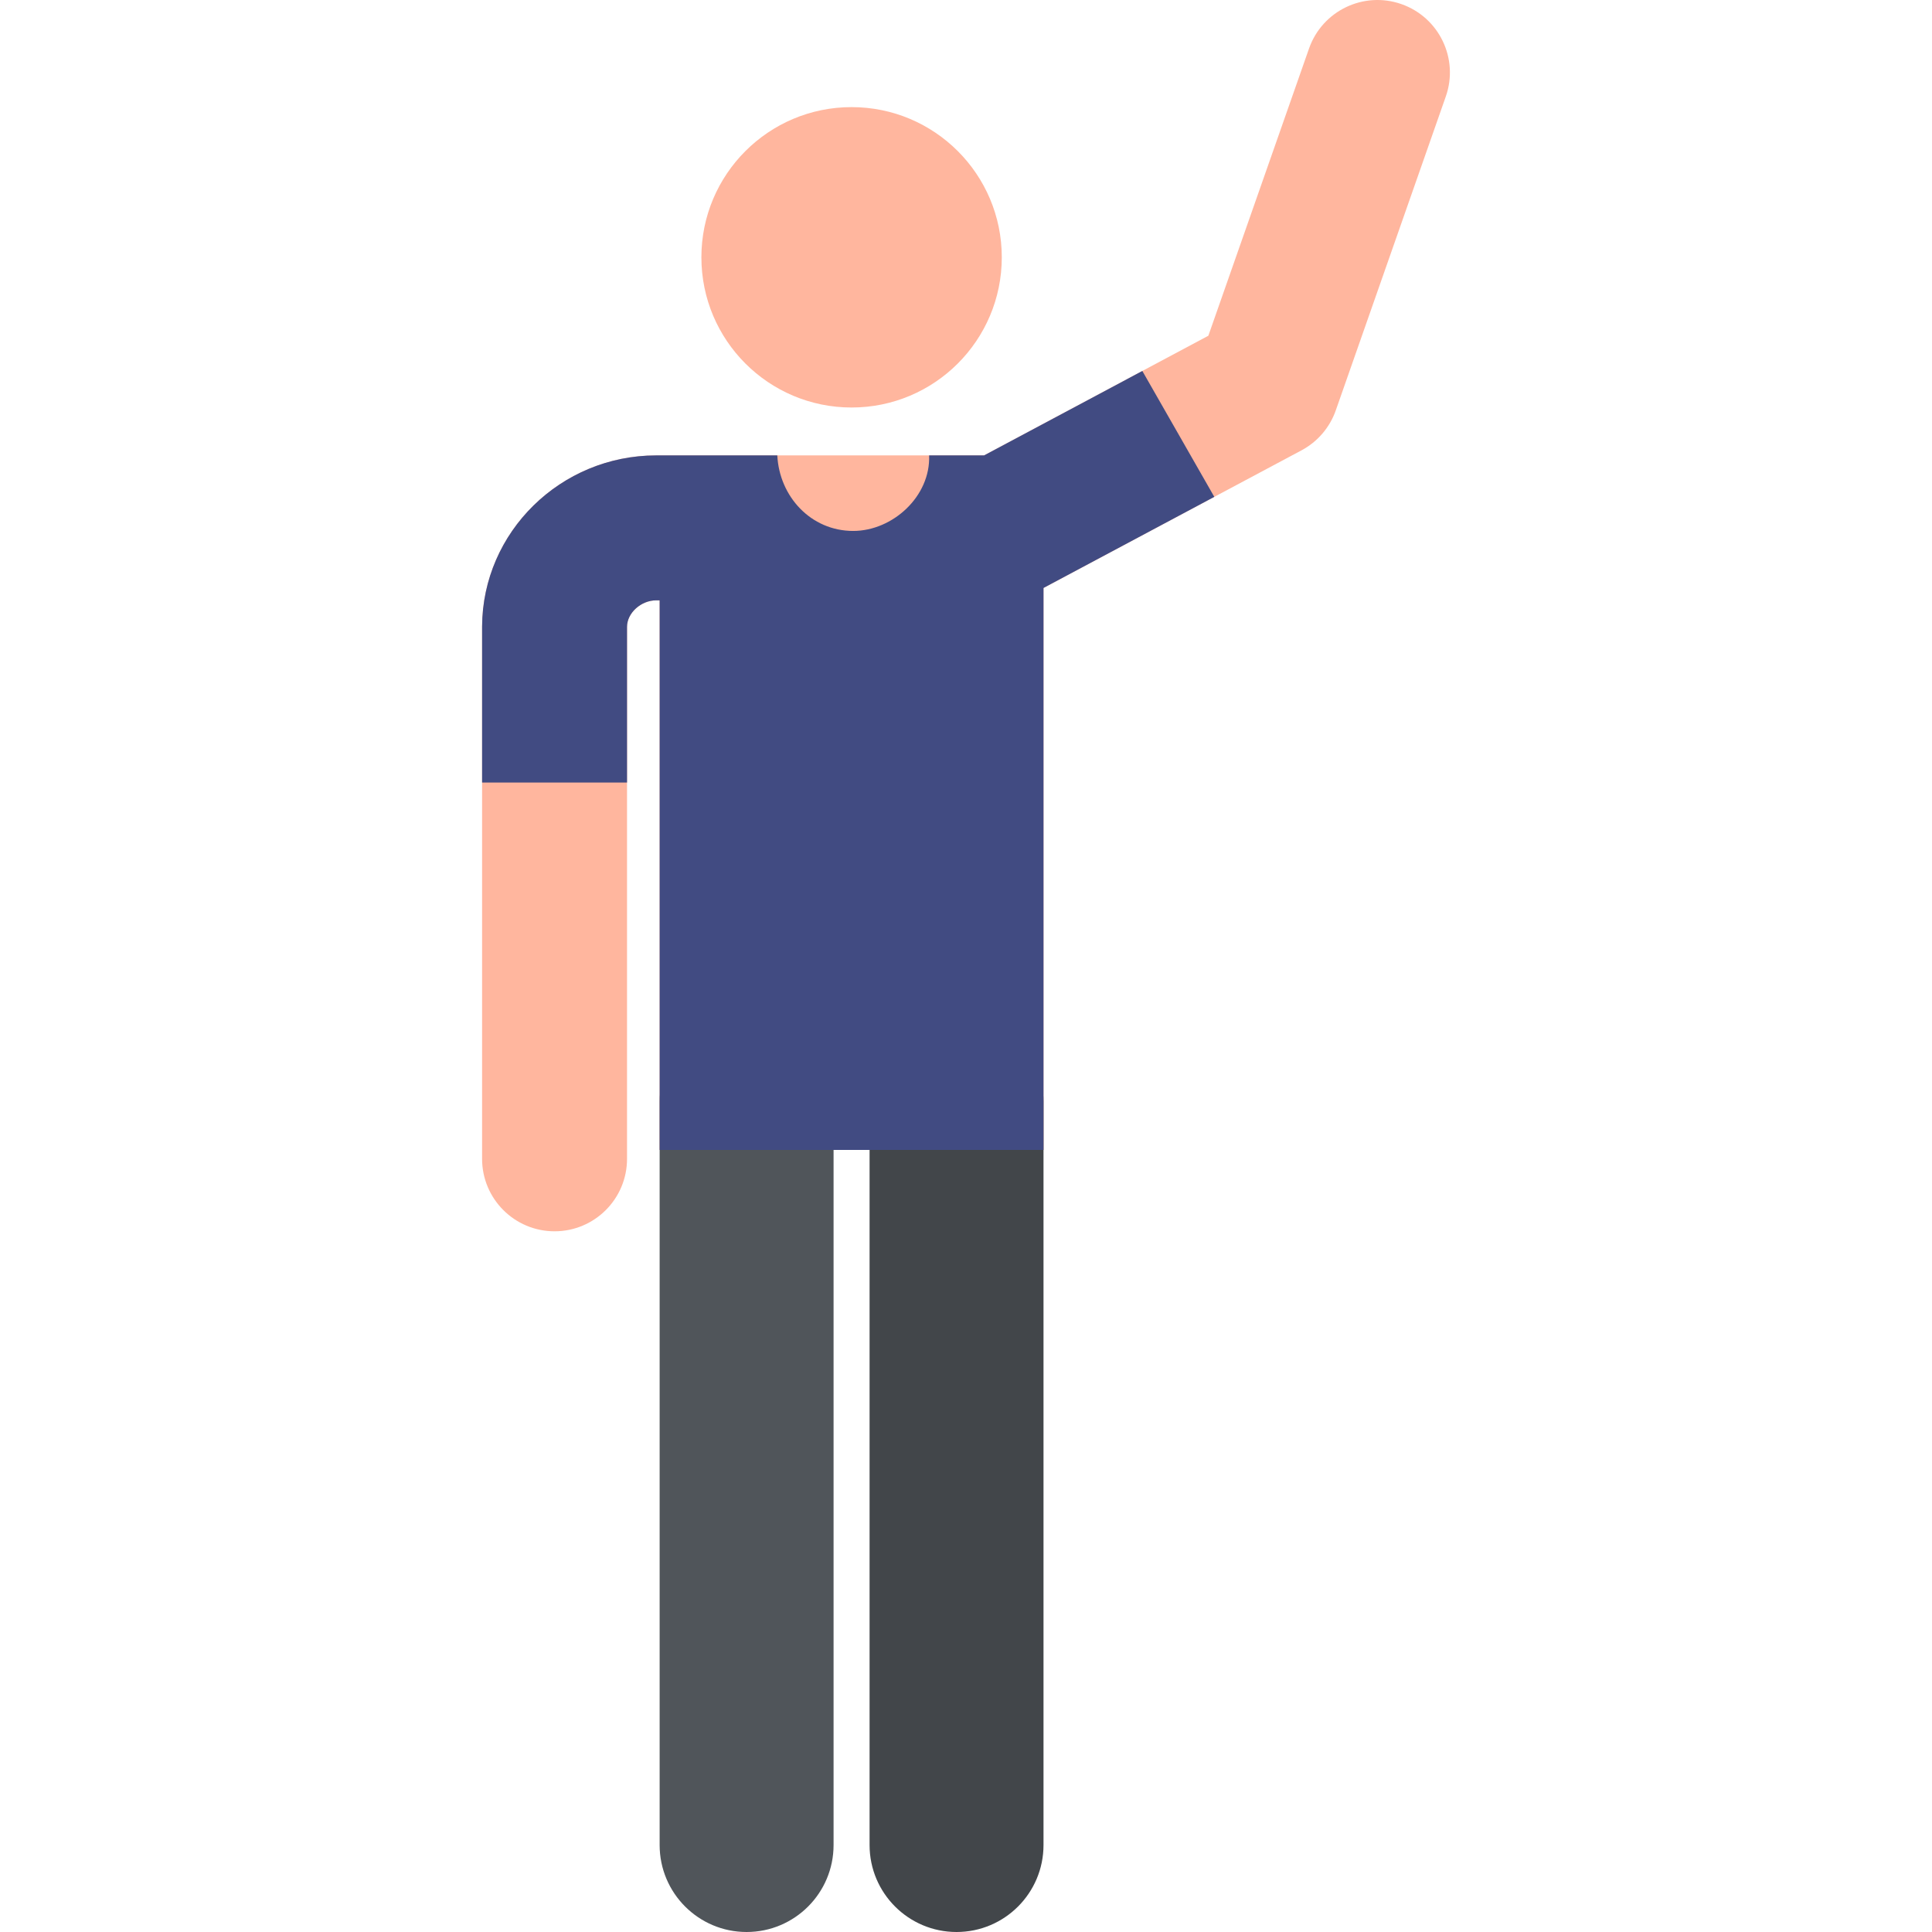
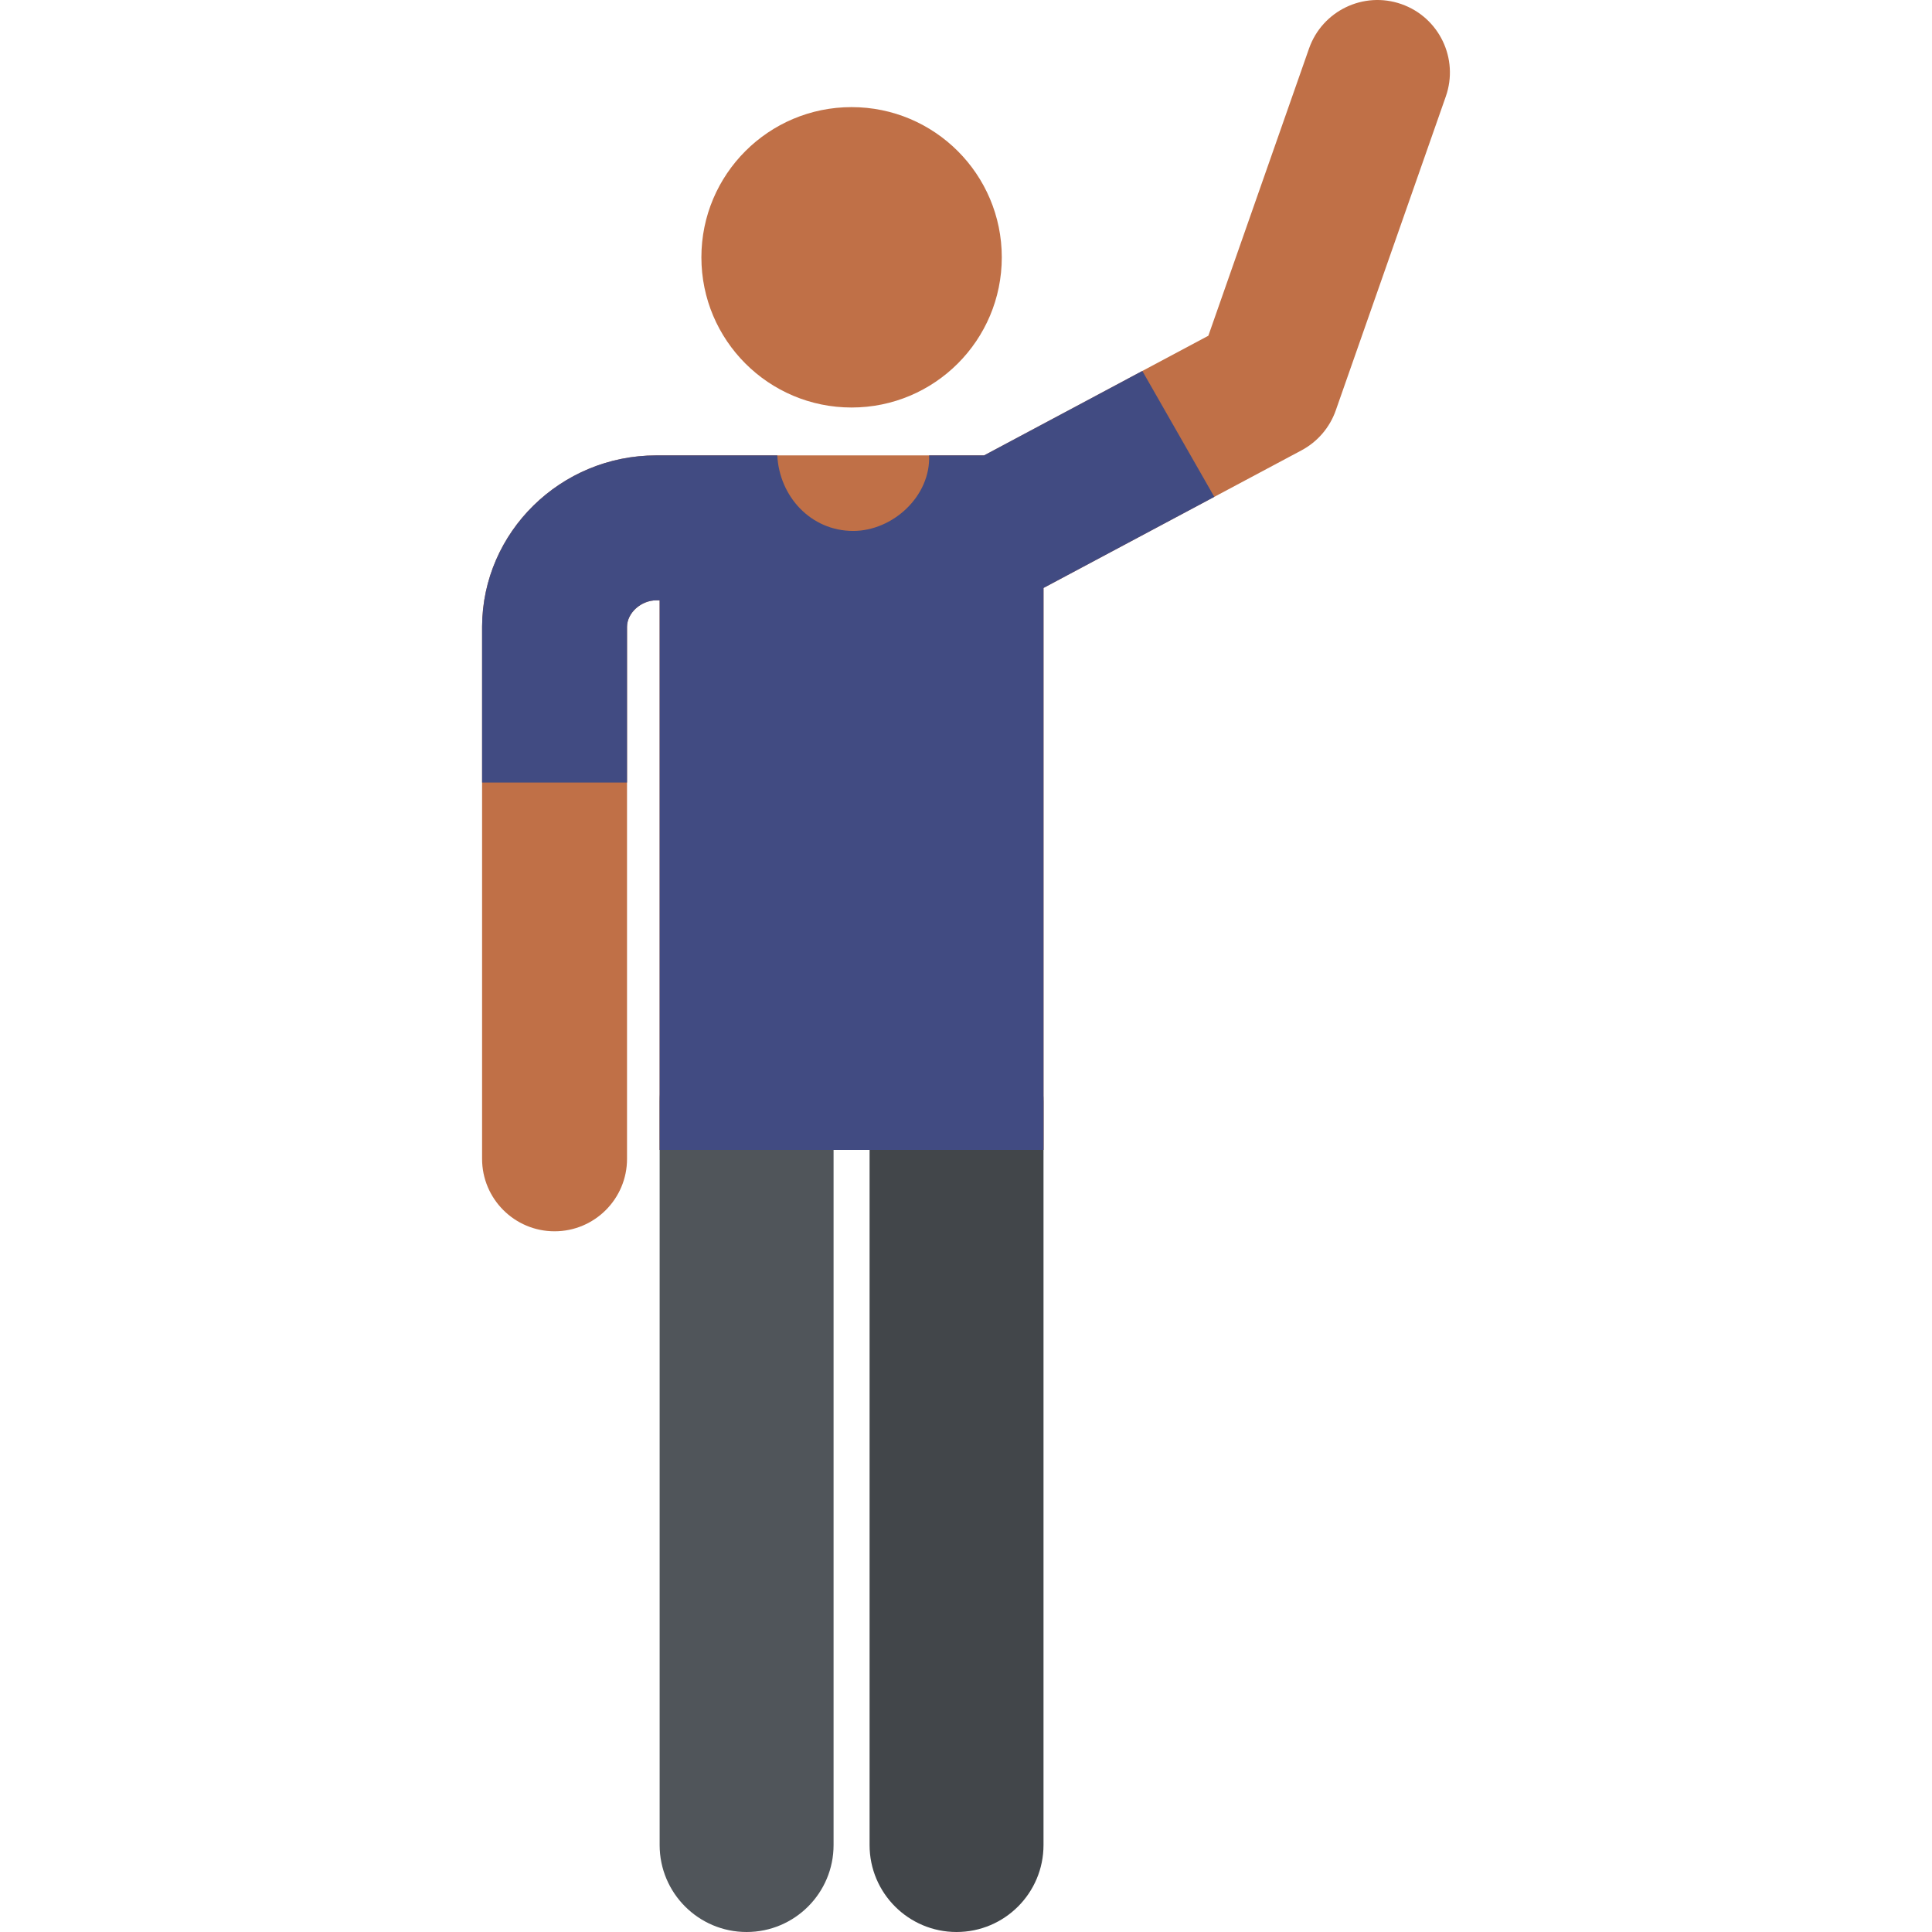
- <svg xmlns="http://www.w3.org/2000/svg" version="1.1" id="Capa_1" x="0px" y="0px" viewBox="0 0 512 512" style="enable-background:new 0 0 512 512;" xml:space="preserve">
-   <path style="fill:#42464A;" d="M253.494,512c-12.729,0-23.047-10.318-23.047-23.047V291.972c0-12.728,10.318-23.047,23.047-23.047  s23.047,10.318,23.047,23.047v196.981C276.54,501.682,266.223,512,253.494,512z" />
-   <path style="fill:#50555A;" d="M197.858,512c-12.729,0-23.047-10.318-23.047-23.047V291.972c0-12.728,10.318-23.047,23.047-23.047  s23.047,10.318,23.047,23.047v196.981C220.905,501.682,210.587,512,197.858,512z" />
-   <path style="fill:#FFB69E;" d="M371.385,1.086c-10.008-3.508-20.969,1.761-24.478,11.771l-26.684,76.124l-59.436,31.703  c-16.94,0-65.276,0-86.87,0c-25.326,0-46.033,20.287-46.159,45.319V307.1c0,10.607,8.599,19.206,19.206,19.206  s19.206-8.599,19.206-19.206l-0.001-141c0.019-3.666,3.711-7.003,7.748-7.003h0.895v145.642h101.729V155.815l68.368-36.467  c4.25-2.267,7.493-6.047,9.086-10.593l29.161-83.192C386.665,15.554,381.394,4.595,371.385,1.086z" />
-   <path style="fill:#414B82;" d="M302.732,98.311l-41.944,22.373h-14.562c0.42,10.822-9.63,20.02-20.122,20.02  c-11.245,0-19.576-9.163-20.111-20.02h-32.075c-25.326,0-46.033,20.287-46.159,45.319v41.371h38.411V166.1  c0.019-3.666,3.711-7.003,7.748-7.003h0.895v145.642h101.729V155.815l45.261-24.142L302.732,98.311z" />
-   <circle style="fill:#FFB69E;" cx="225.68" cy="68.19" r="39.804" />
+ <svg xmlns="http://www.w3.org/2000/svg" version="1.1" width="512" height="512" x="0" y="0" viewBox="0 0 512 512" style="enable-background:new 0 0 512 512" xml:space="preserve" class="">
  <g>
+     <path style="" d="M253.494,512c-12.729,0-23.047-10.318-23.047-23.047V291.972c0-12.728,10.318-23.047,23.047-23.047  s23.047,10.318,23.047,23.047v196.981C276.54,501.682,266.223,512,253.494,512z" fill="#42464a" data-original="#42464a" />
+     <path style="" d="M197.858,512c-12.729,0-23.047-10.318-23.047-23.047V291.972c0-12.728,10.318-23.047,23.047-23.047  s23.047,10.318,23.047,23.047v196.981C220.905,501.682,210.587,512,197.858,512z" fill="#50555a" data-original="#50555a" />
+     <path style="" d="M371.385,1.086c-10.008-3.508-20.969,1.761-24.478,11.771l-26.684,76.124l-59.436,31.703  c-16.94,0-65.276,0-86.87,0c-25.326,0-46.033,20.287-46.159,45.319V307.1c0,10.607,8.599,19.206,19.206,19.206  s19.206-8.599,19.206-19.206l-0.001-141c0.019-3.666,3.711-7.003,7.748-7.003h0.895v145.642h101.729V155.815l68.368-36.467  c4.25-2.267,7.493-6.047,9.086-10.593l29.161-83.192C386.665,15.554,381.394,4.595,371.385,1.086z" fill="#c07047" data-original="#ffb69e" class="" />
+     <path style="" d="M302.732,98.311l-41.944,22.373h-14.562c0.42,10.822-9.63,20.02-20.122,20.02  c-11.245,0-19.576-9.163-20.111-20.02h-32.075c-25.326,0-46.033,20.287-46.159,45.319v41.371h38.411V166.1  c0.019-3.666,3.711-7.003,7.748-7.003h0.895v145.642h101.729V155.815l45.261-24.142L302.732,98.311z" fill="#414b82" data-original="#414b82" class="" />
+     <circle style="" cx="225.68" cy="68.19" r="39.804" fill="#c07047" data-original="#ffb69e" class="" />
+     <g>
</g>
-   <g>
+     <g>
</g>
-   <g>
+     <g>
</g>
-   <g>
+     <g>
</g>
-   <g>
+     <g>
</g>
-   <g>
+     <g>
</g>
-   <g>
+     <g>
</g>
-   <g>
+     <g>
</g>
-   <g>
+     <g>
</g>
-   <g>
+     <g>
</g>
-   <g>
+     <g>
</g>
-   <g>
+     <g>
</g>
-   <g>
+     <g>
</g>
-   <g>
+     <g>
</g>
-   <g>
+     <g>
</g>
+   </g>
</svg>
